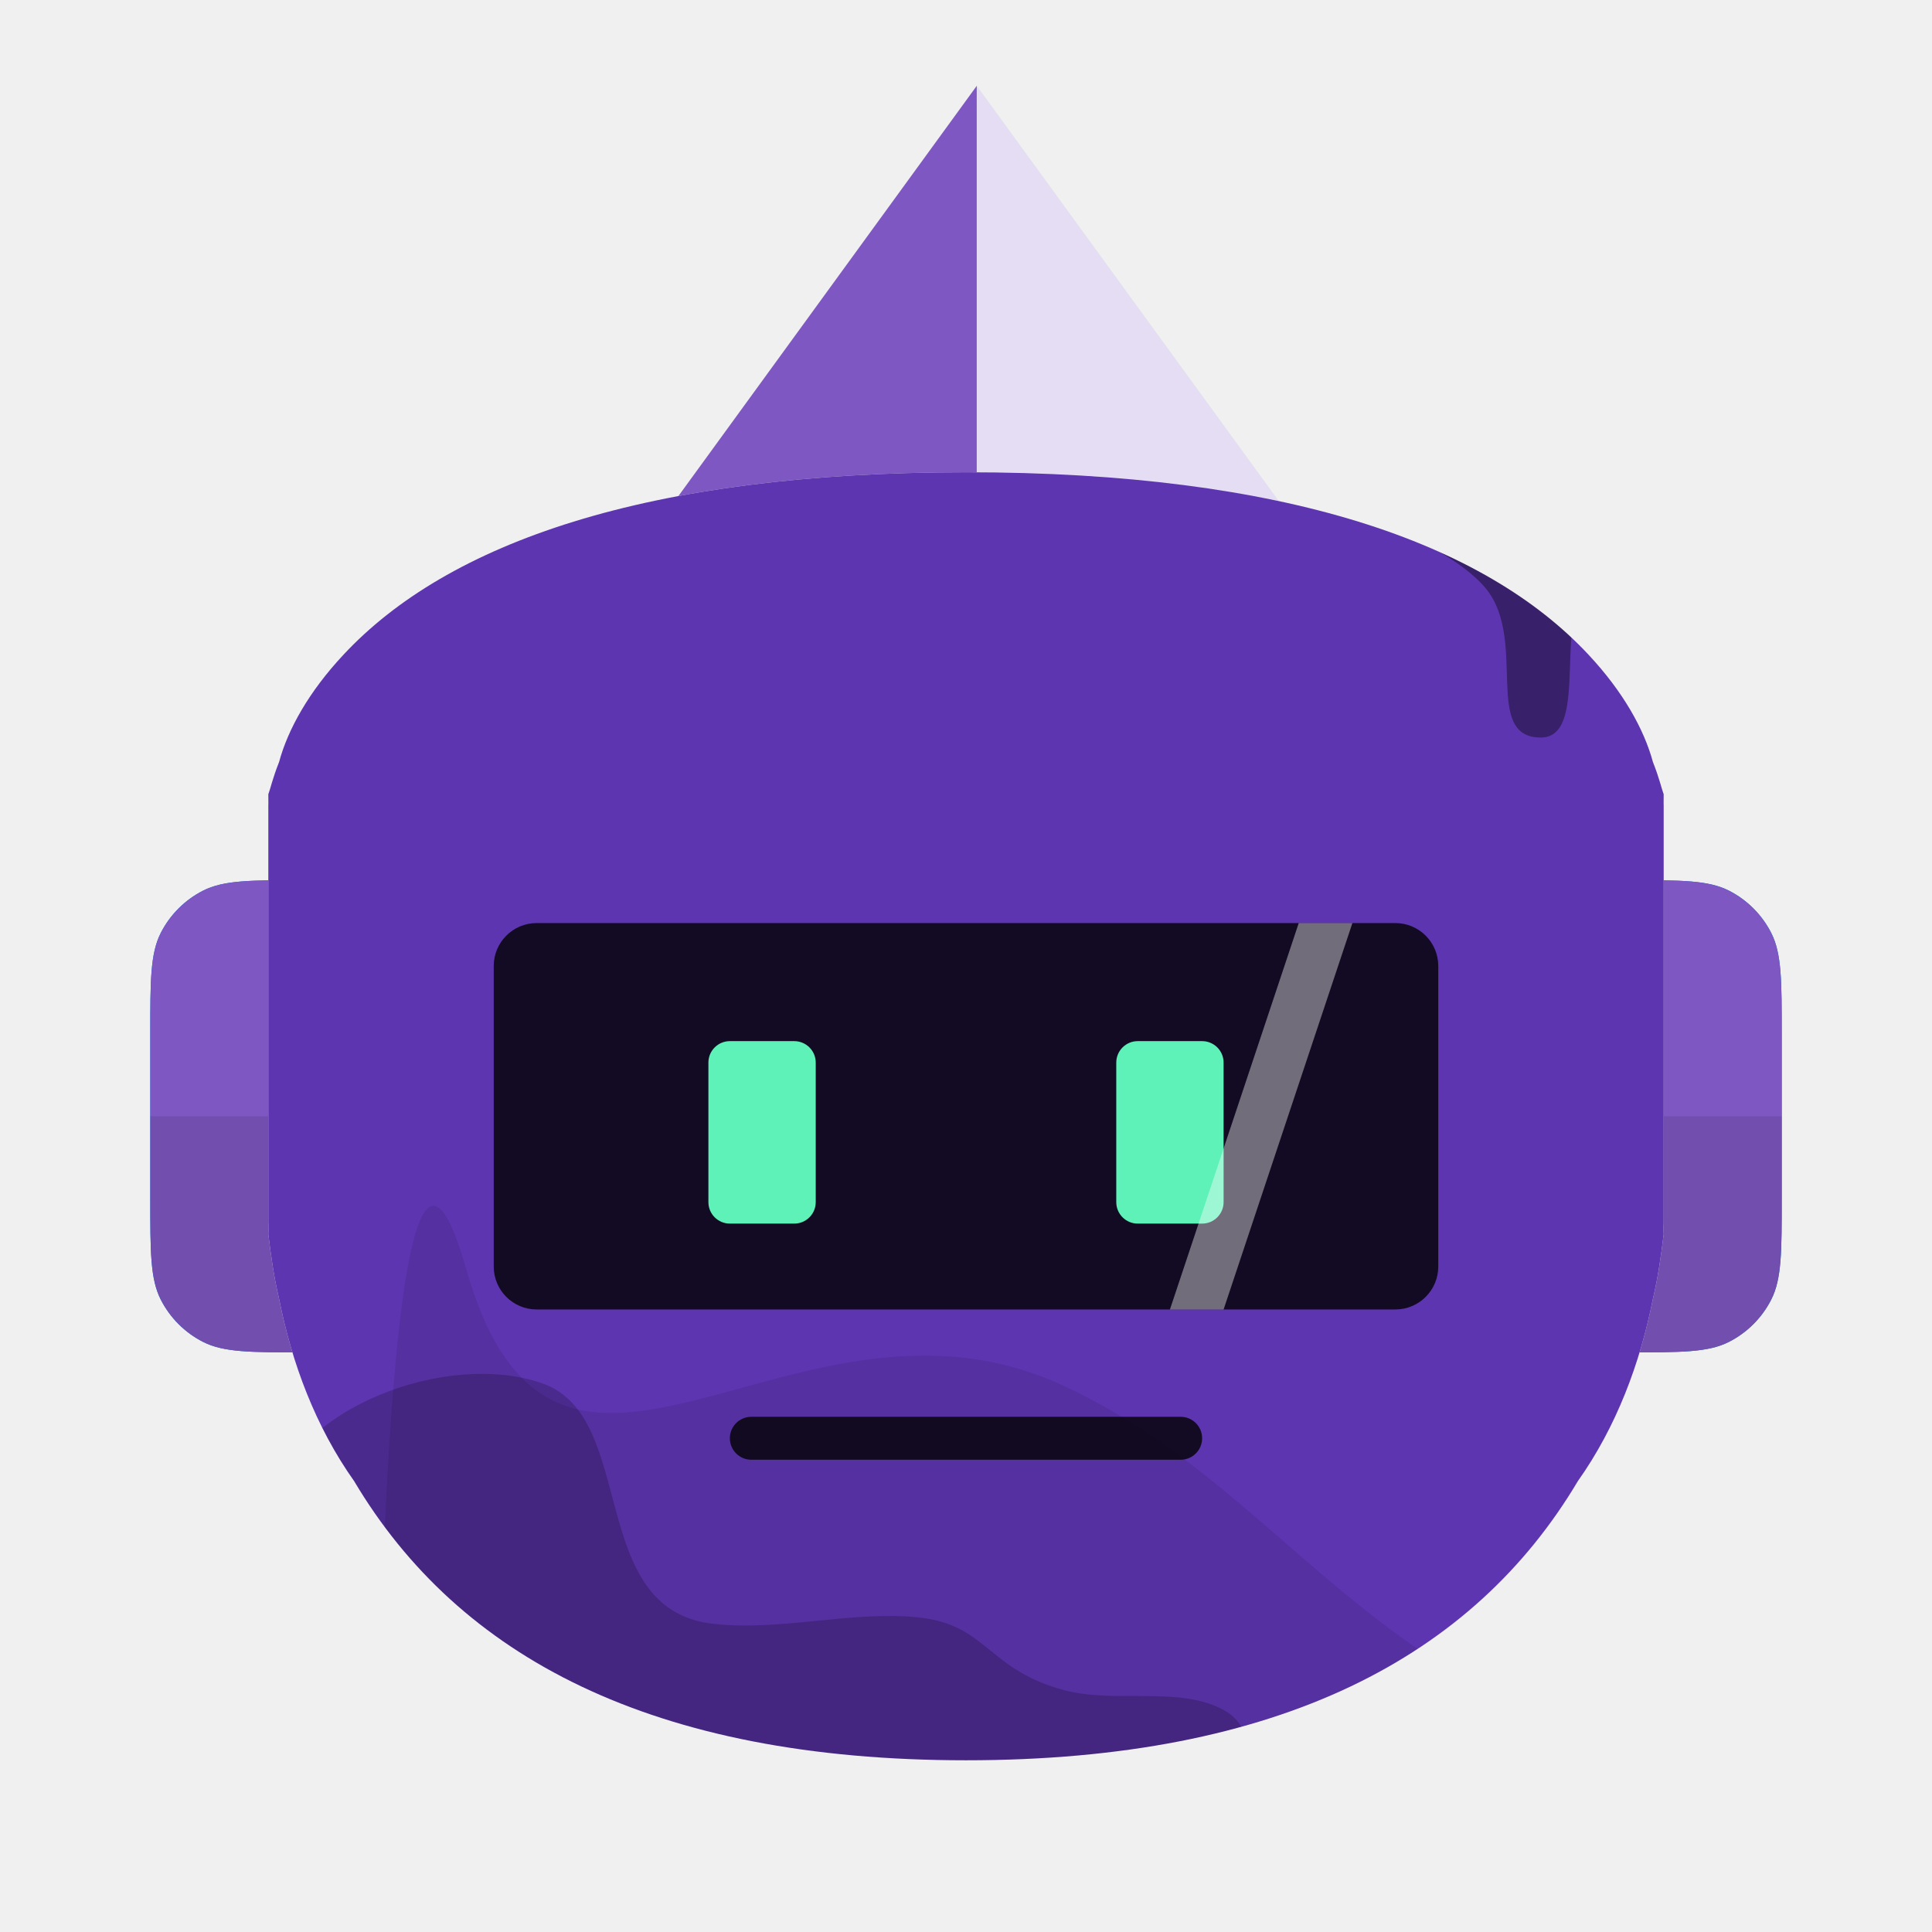
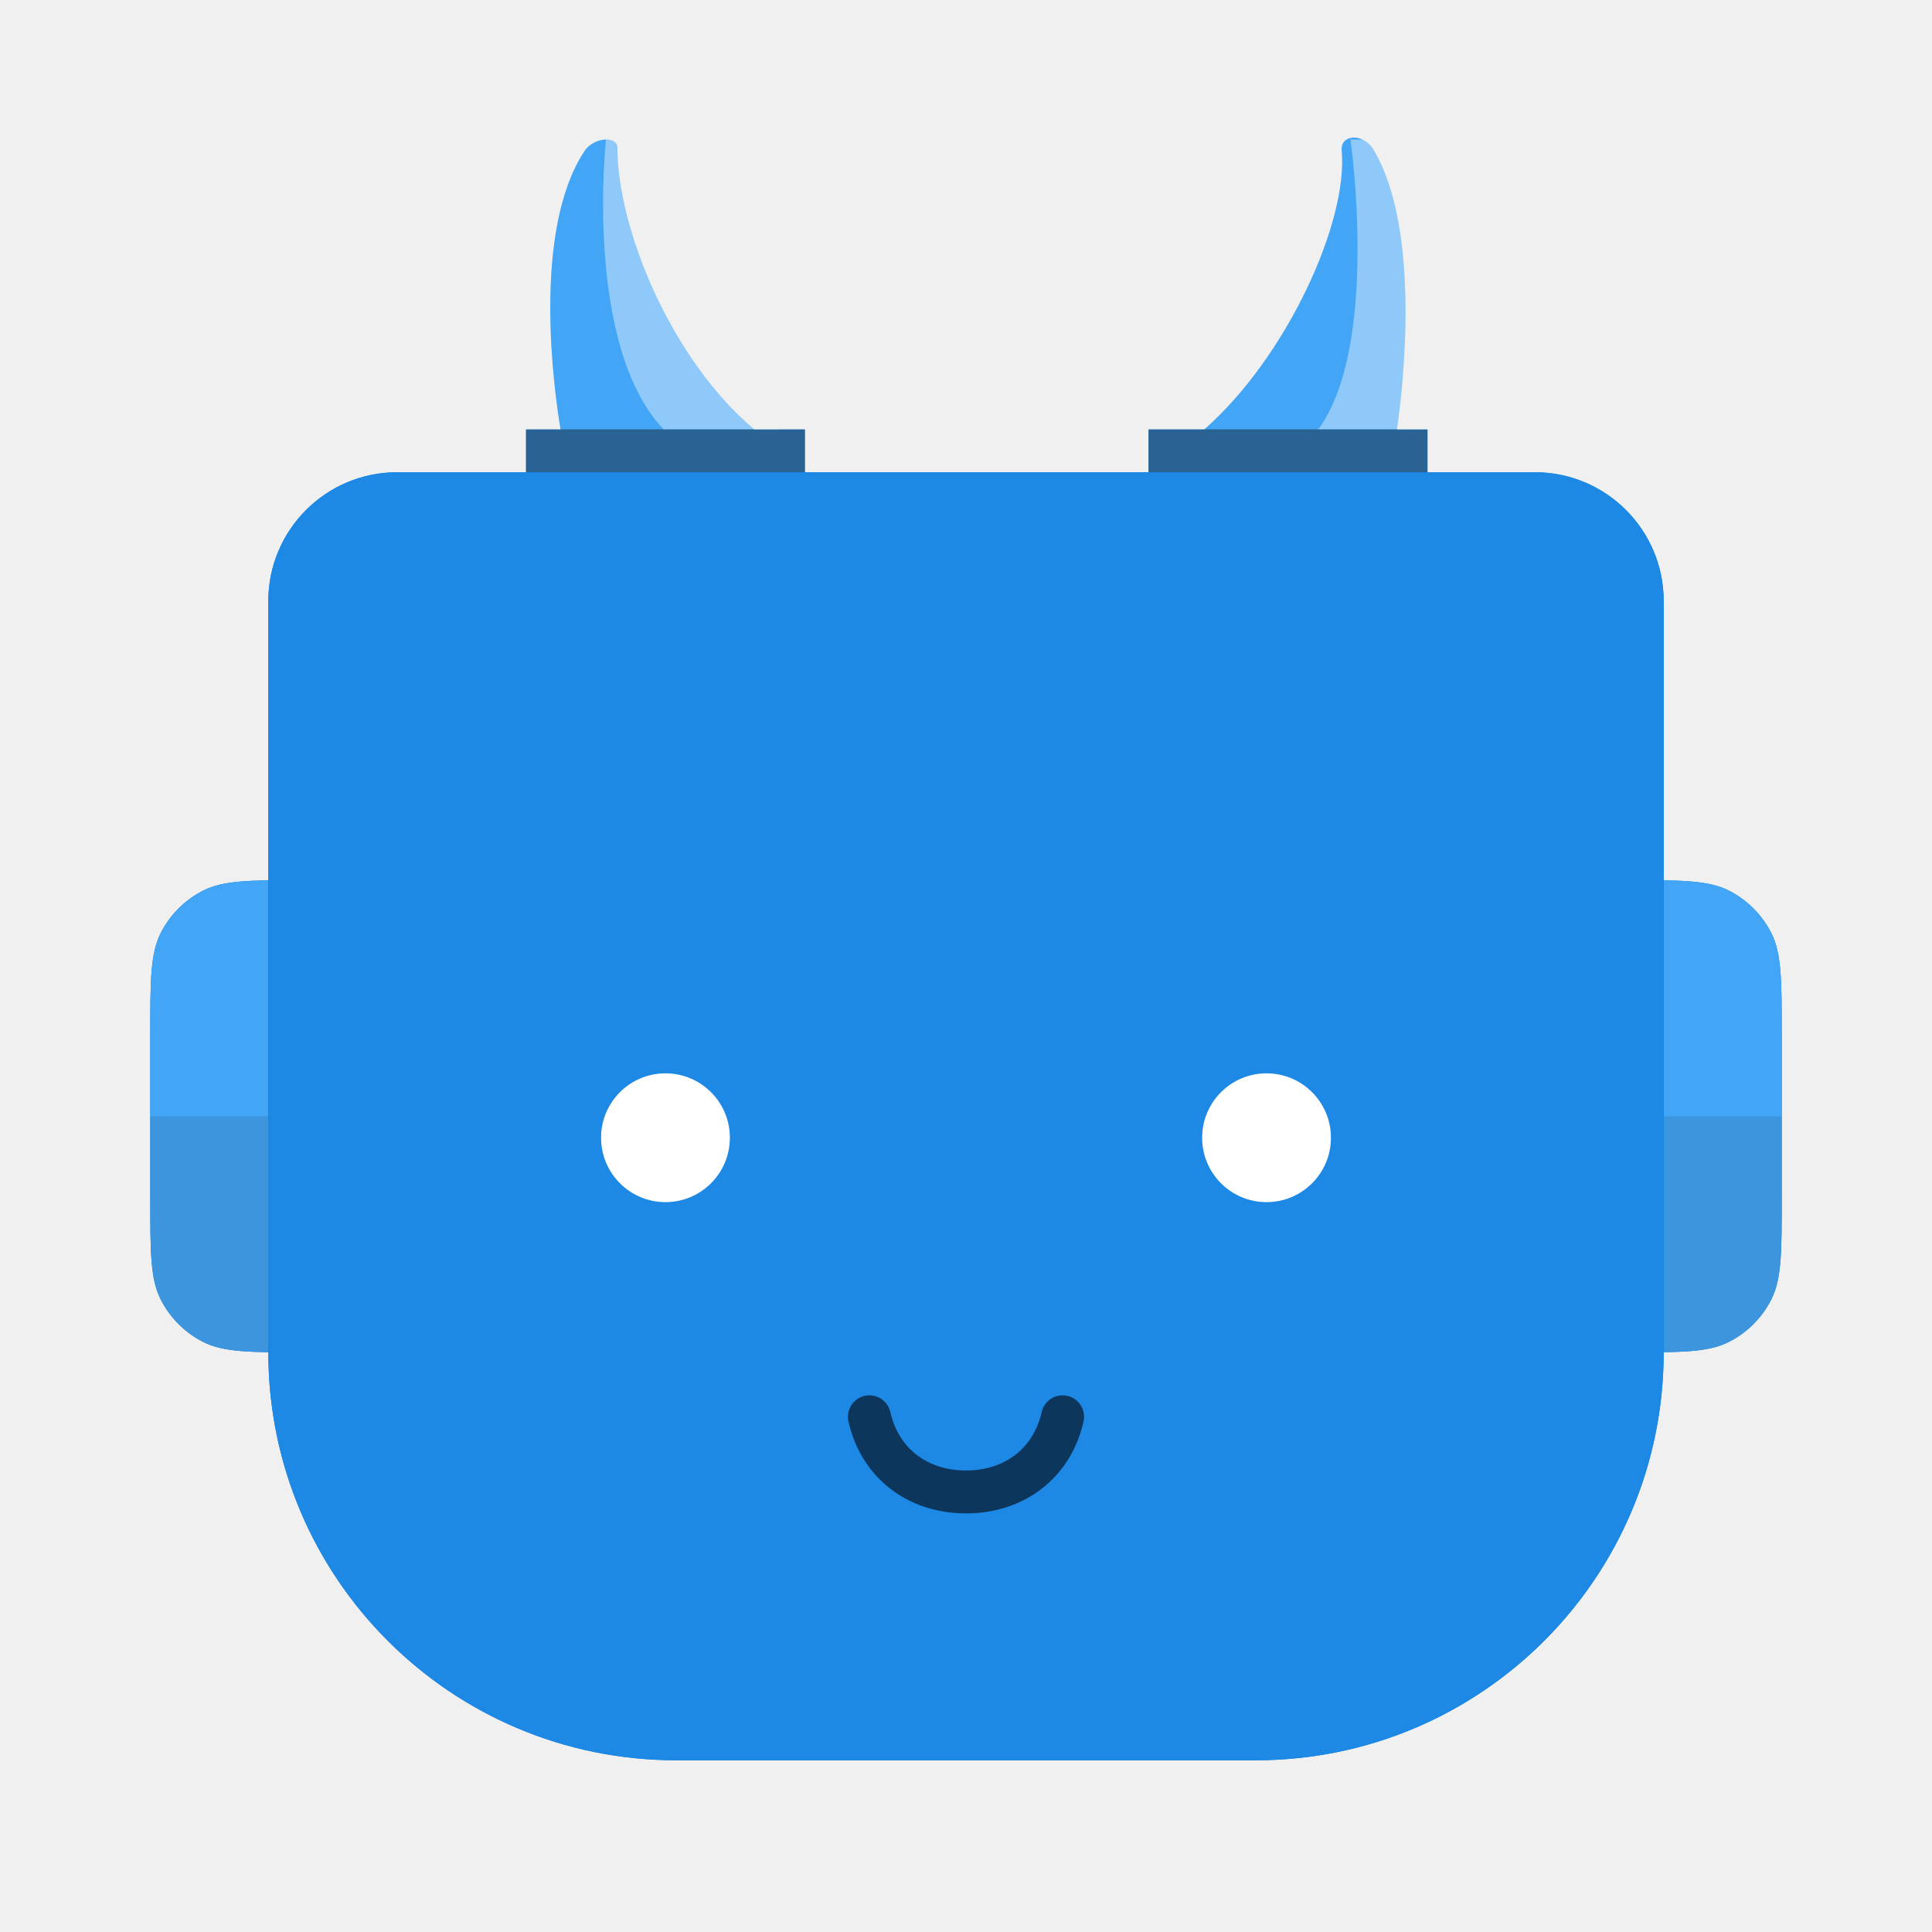
<svg xmlns="http://www.w3.org/2000/svg" viewBox="0 0 180 180" fill="none">
  <g transform="translate(0, 66)">
    <path fill-rule="evenodd" clip-rule="evenodd" d="M14.981 20.914C14 22.839 14 25.36 14 30.4V45.6C14 50.641 14 53.161 14.981 55.086C15.844 56.779 17.221 58.156 18.914 59.019C20.839 60 23.36 60 28.4 60H35.6C40.641 60 43.161 60 45.086 59.019C46.779 58.156 48.156 56.779 49.019 55.086C50 53.161 50 50.641 50 45.6V30.4C50 25.36 50 22.839 49.019 20.914C48.156 19.221 46.779 17.844 45.086 16.981C43.161 16 40.641 16 35.6 16H28.4C23.36 16 20.839 16 18.914 16.981C17.221 17.844 15.844 19.221 14.981 20.914ZM130.981 20.914C130 22.839 130 25.36 130 30.4V45.6C130 50.641 130 53.161 130.981 55.086C131.844 56.779 133.221 58.156 134.914 59.019C136.839 60 139.36 60 144.4 60H151.6C156.64 60 159.161 60 161.086 59.019C162.779 58.156 164.156 56.779 165.019 55.086C166 53.161 166 50.641 166 45.6V30.4C166 25.36 166 22.839 165.019 20.914C164.156 19.221 162.779 17.844 161.086 16.981C159.161 16 156.64 16 151.6 16H144.4C139.36 16 136.839 16 134.914 16.981C133.221 17.844 131.844 19.221 130.981 20.914Z" fill="#0076DE" />
    <mask id="sidesSquareMask0" mask-type="alpha" maskUnits="userSpaceOnUse" x="14" y="16" width="152" height="44">
      <path fill-rule="evenodd" clip-rule="evenodd" d="M14.981 20.914C14 22.839 14 25.36 14 30.4V45.6C14 50.641 14 53.161 14.981 55.086C15.844 56.779 17.221 58.156 18.914 59.019C20.839 60 23.36 60 28.4 60H35.6C40.641 60 43.161 60 45.086 59.019C46.779 58.156 48.156 56.779 49.019 55.086C50 53.161 50 50.641 50 45.6V30.4C50 25.36 50 22.839 49.019 20.914C48.156 19.221 46.779 17.844 45.086 16.981C43.161 16 40.641 16 35.6 16H28.4C23.36 16 20.839 16 18.914 16.981C17.221 17.844 15.844 19.221 14.981 20.914ZM130.981 20.914C130 22.839 130 25.36 130 30.4V45.6C130 50.641 130 53.161 130.981 55.086C131.844 56.779 133.221 58.156 134.914 59.019C136.839 60 139.36 60 144.4 60H151.6C156.64 60 159.161 60 161.086 59.019C162.779 58.156 164.156 56.779 165.019 55.086C166 53.161 166 50.641 166 45.6V30.4C166 25.36 166 22.839 165.019 20.914C164.156 19.221 162.779 17.844 161.086 16.981C159.161 16 156.64 16 151.6 16H144.4C139.36 16 136.839 16 134.914 16.981C133.221 17.844 131.844 19.221 130.981 20.914Z" fill="white" />
    </mask>
    <g mask="url(#sidesSquareMask0)">
-       <rect width="180" height="76" fill="#7E57C2" />
+       <rect width="180" height="76" fill="#42A5F5" />
      <rect y="38" width="180" height="38" fill="black" fill-opacity="0.1" />
    </g>
  </g>
  <g transform="translate(41, 0)">
-     <path fill-rule="evenodd" clip-rule="evenodd" d="M50 8L82 52H18L50 8Z" fill="#E1E6E8" />
-     <mask id="topPyramidMask0" mask-type="alpha" maskUnits="userSpaceOnUse" x="18" y="8" width="64" height="44">
-       <path fill-rule="evenodd" clip-rule="evenodd" d="M50 8L82 52H18L50 8Z" fill="white" />
+     <path fill-rule="evenodd" clip-rule="evenodd" d="M71.21 40C78.85 33.293 84.631 20.688 84 14C83.864 12.553 86 12.299 87 14C91.418 21.512 89.717 36.067 89.153 40H92V52H66V40H71.21ZM16.521 13.741C16.521 21.273 21.492 33.445 29.262 40H34V52H8V40H11.225C10.63 36.441 8.529 21.601 13.434 14.101C14.335 12.722 16.521 12.681 16.521 13.741Z" fill="#E1E6E8" />
+     <mask id="topHornsMask0" mask-type="alpha" maskUnits="userSpaceOnUse" x="8" y="12" width="84" height="40">
+       <path fill-rule="evenodd" clip-rule="evenodd" d="M71.21 40C78.85 33.293 84.631 20.688 84 14C83.864 12.553 86 12.299 87 14C91.418 21.512 89.717 36.067 89.153 40H92V52H66V40H71.21ZM16.521 13.741C16.521 21.273 21.492 33.445 29.262 40H34V52H8V40H11.225C10.63 36.441 8.529 21.601 13.434 14.101C14.335 12.722 16.521 12.681 16.521 13.741Z" fill="white" />
    </mask>
-     <g mask="url(#topPyramidMask0)">
-       <rect width="100" height="52" fill="#7E57C2" />
-       <rect x="50" y="4" width="30" height="48" fill="white" fill-opacity="0.8" />
+     <g mask="url(#topHornsMask0)">
+       <rect width="100" height="52" fill="#42A5F5" />
+       <rect y="40" width="100" height="12" fill="black" fill-opacity="0.4" />
+       <path fill-rule="evenodd" clip-rule="evenodd" d="M15.456 13H31.569V40H20.82C13.371 32.15 15.456 13 15.456 13Z" fill="white" fill-opacity="0.4" />
+       <path fill-rule="evenodd" clip-rule="evenodd" d="M84.82 13H92.569V40H81.82C87.571 32.195 84.82 13 84.82 13Z" fill="white" fill-opacity="0.4" />
    </g>
  </g>
  <g transform="translate(25, 44)">
-     <path fill-rule="evenodd" clip-rule="evenodd" d="M0 31C0 31.02 0.014 30.816 0 30C0.183 29.523 0.402 28.503 1 27C1.827 23.944 3.78 20.444 7 17C16.694 6.6 35.172 0 65 0C94.828 0 113.306 6.6 123 17C126.22 20.444 128.173 23.944 129 27C129.598 28.503 129.817 29.524 130 30C129.986 30.816 130 31.02 130 31V70C130 69.896 129.972 70.501 130 71C129.739 73.117 129.471 75.015 129 77C127.814 82.991 125.606 88.911 122 94C112.283 110.337 94.255 120 65 120C35.745 120 17.716 110.338 8 94C4.394 88.911 2.187 82.991 1 77C0.529 75.015 0.261 73.117 0 71C0.028 70.547 6.49997e-05 69.677 0 70V31Z" fill="#E1E6E8" />
-     <mask id="faceRound02Mask0" mask-type="alpha" maskUnits="userSpaceOnUse" x="0" y="0" width="130" height="120">
-       <path fill-rule="evenodd" clip-rule="evenodd" d="M0 31C0 31.02 0.014 30.816 0 30C0.183 29.523 0.402 28.503 1 27C1.827 23.944 3.78 20.444 7 17C16.694 6.6 35.172 0 65 0C94.828 0 113.306 6.6 123 17C126.22 20.444 128.173 23.944 129 27C129.598 28.503 129.817 29.524 130 30C129.986 30.816 130 31.02 130 31V70C130 69.896 129.972 70.501 130 71C129.739 73.117 129.471 75.015 129 77C127.814 82.991 125.606 88.911 122 94C112.283 110.337 94.255 120 65 120C35.745 120 17.716 110.338 8 94C4.394 88.911 2.187 82.991 1 77C0.529 75.015 0.261 73.117 0 71C0.028 70.547 6.49997e-05 69.677 0 70V31Z" fill="white" />
+     <path d="M0 12C0 5.373 5.373 0 12 0H118C124.627 0 130 5.373 130 12V82C130 102.987 112.987 120 92 120H38C17.013 120 0 102.987 0 82V12Z" fill="#0076DE" />
+     <mask id="faceSquare01Mask0" mask-type="alpha" maskUnits="userSpaceOnUse" x="0" y="0" width="130" height="120">
+       <path d="M0 12C0 5.373 5.373 0 12 0H118C124.627 0 130 5.373 130 12V82C130 102.987 112.987 120 92 120H38C17.013 120 0 102.987 0 82V12Z" fill="white" />
    </mask>
-     <g mask="url(#faceRound02Mask0)">
-       <rect x="-4" y="-2" width="138" height="124" fill="#5E35B1" />
-       <path fill-rule="evenodd" clip-rule="evenodd" d="M120 130.649C116.812 113.308 110.453 128.073 95.152 125.017C88.392 123.666 93.854 117.769 88.812 115.213C84.554 113.054 78.75 114.793 73.871 113.397C66.831 111.382 66.924 107.282 60.364 106.669C54.16 106.09 47.662 107.999 41.405 107.282C29.597 105.928 34.438 88.058 25.584 84.903C16.729 81.746 2.15 87.197 0.242 96.132C-1.618 104.842 10.813 137.252 10.813 137.252H120" fill="black" fill-opacity="0.2" />
-       <path fill-rule="evenodd" clip-rule="evenodd" d="M156 122.767C104.757 122.767 99.422 96.975 74.209 85.158C48.996 73.342 26.906 103.905 18.43 74.212C9.954 44.52 10.001 137.072 10.001 137.072H156V122.767Z" fill="black" fill-opacity="0.1" />
-       <path fill-rule="evenodd" clip-rule="evenodd" d="M161.575 9.176C149.64 8.201 156.546 19.984 151.83 19.984C144.863 19.984 149.727 12.006 141.247 12.205C139.028 12.257 136.303 14.144 136.135 16.709C135.773 22.219 139.852 31.725 134.297 31.995C129.117 32.247 133.193 22.356 132.652 15.759C132.343 11.987 128.47 9.007 125.684 9.007C118.113 9.007 123.998 24.715 118.549 24.715C113.1 24.715 117.341 15.664 113.467 10.871C108.964 5.3 94.168 2.559 104.718 0H161.867" fill="black" fill-opacity="0.4" />
-     </g>
+     <g mask="url(#faceSquare01Mask0)">
+       <rect x="-2" y="-2" width="134" height="124" fill="#1E88E5" />
+             undefined
+         </g>
  </g>
  <g transform="translate(52, 124)">
-     <rect x="16" y="8" width="44" height="4" rx="2" fill="black" fill-opacity="0.8" />
+     <path d="M27.049 8.442C26.805 7.364 27.481 6.293 28.558 6.049C29.636 5.806 30.707 6.481 30.951 7.559C31.72 10.958 34.402 13 38 13C41.598 13 44.28 10.958 45.049 7.559C45.293 6.481 46.364 5.806 47.441 6.049C48.519 6.293 49.194 7.364 48.951 8.442C47.76 13.702 43.43 17 38 17C32.57 17 28.24 13.702 27.049 8.442Z" fill="black" fill-opacity="0.6" />
  </g>
  <g transform="translate(38, 76)">
-     <rect x="8" y="10" width="88" height="36" rx="4" fill="black" fill-opacity="0.8" />
-     <rect x="28" y="21" width="10" height="17" rx="2" fill="#5EF2B8" />
-     <rect x="66" y="21" width="10" height="17" rx="2" fill="#5EF2B8" />
-     <path fill-rule="evenodd" clip-rule="evenodd" d="M83 10H88L76 46H71L83 10Z" fill="white" fill-opacity="0.4" />
+     <path fill-rule="evenodd" clip-rule="evenodd" d="M24 36C27.314 36 30 33.314 30 30C30 26.686 27.314 24 24 24C20.686 24 18 26.686 18 30C18 33.314 20.686 36 24 36Z" fill="white" />
+     <path fill-rule="evenodd" clip-rule="evenodd" d="M80 36C83.314 36 86 33.314 86 30C86 26.686 83.314 24 80 24C76.686 24 74 26.686 74 30C74 33.314 76.686 36 80 36Z" fill="white" />
  </g>
</svg>
